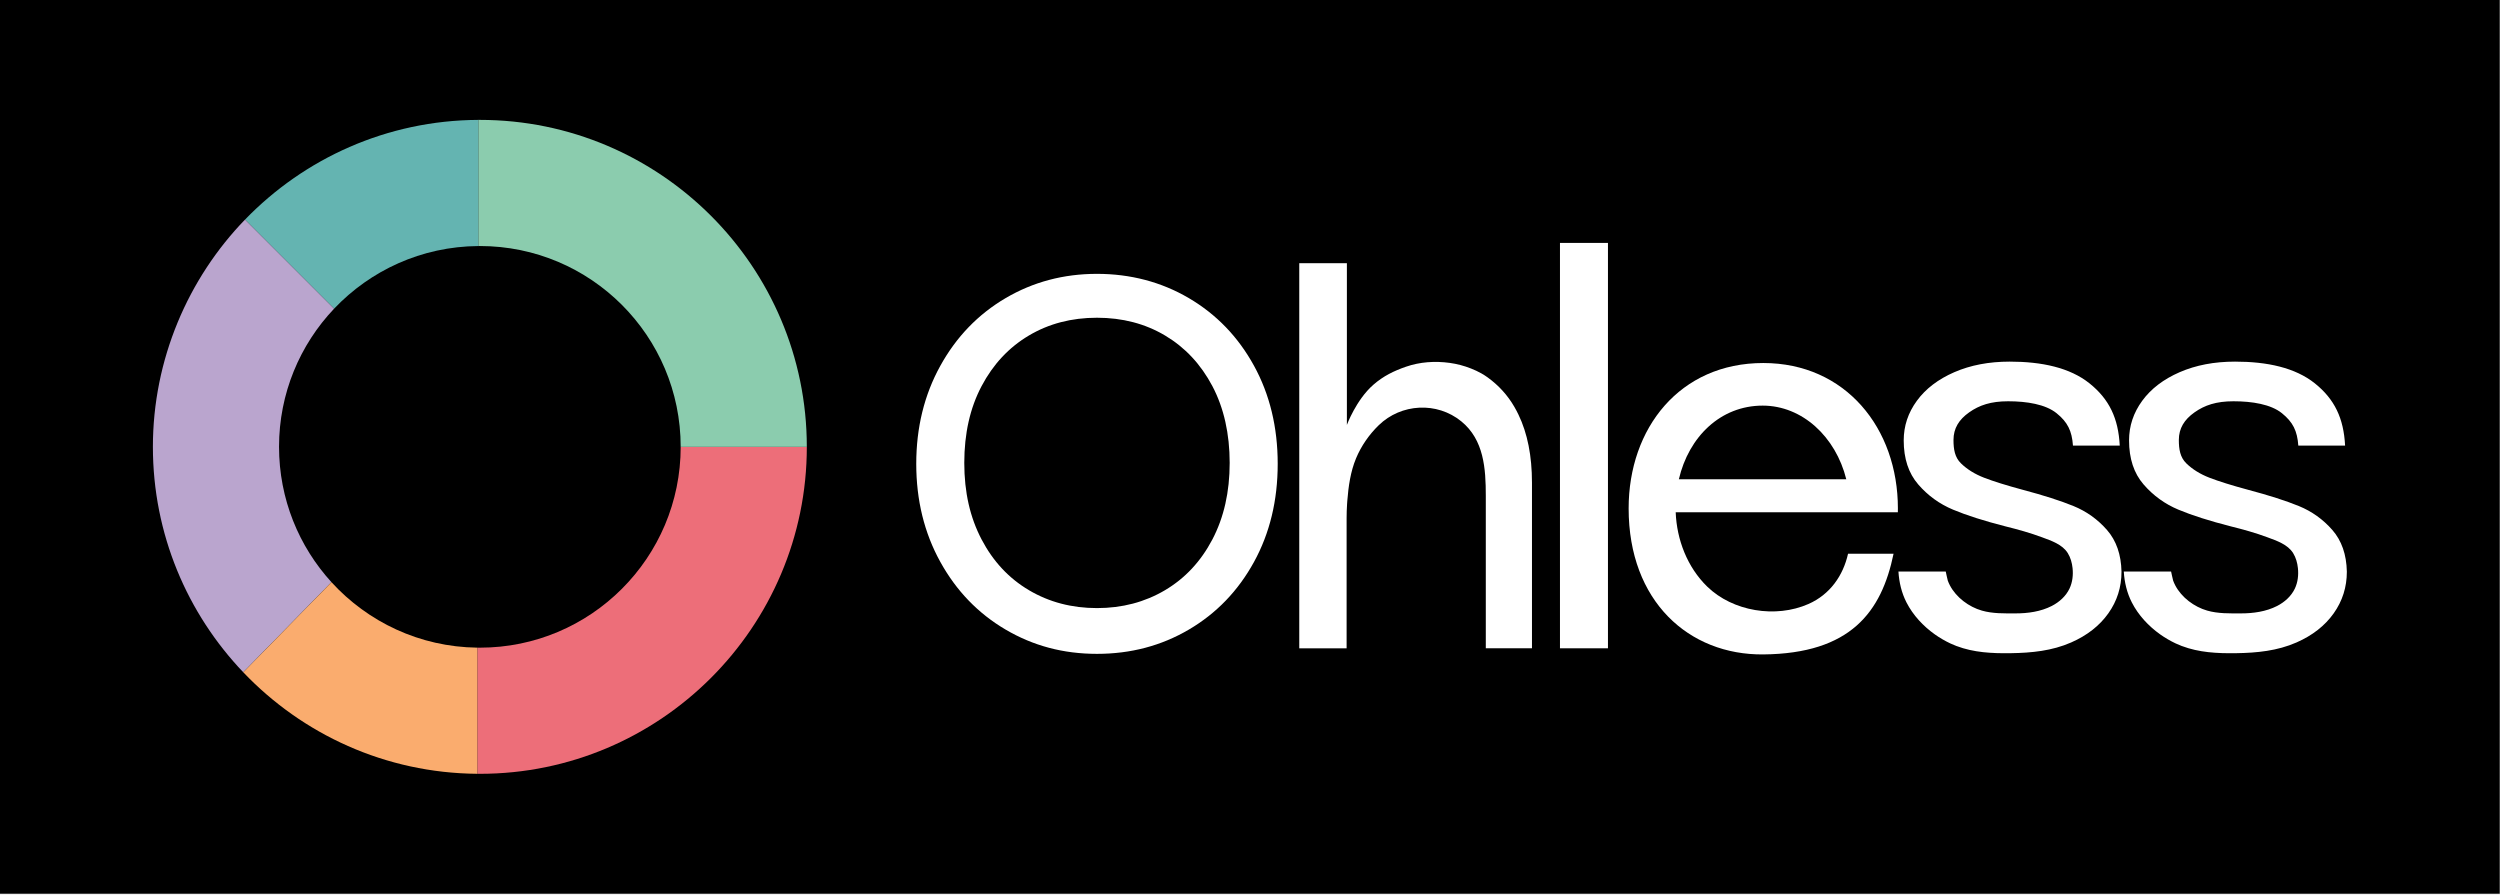
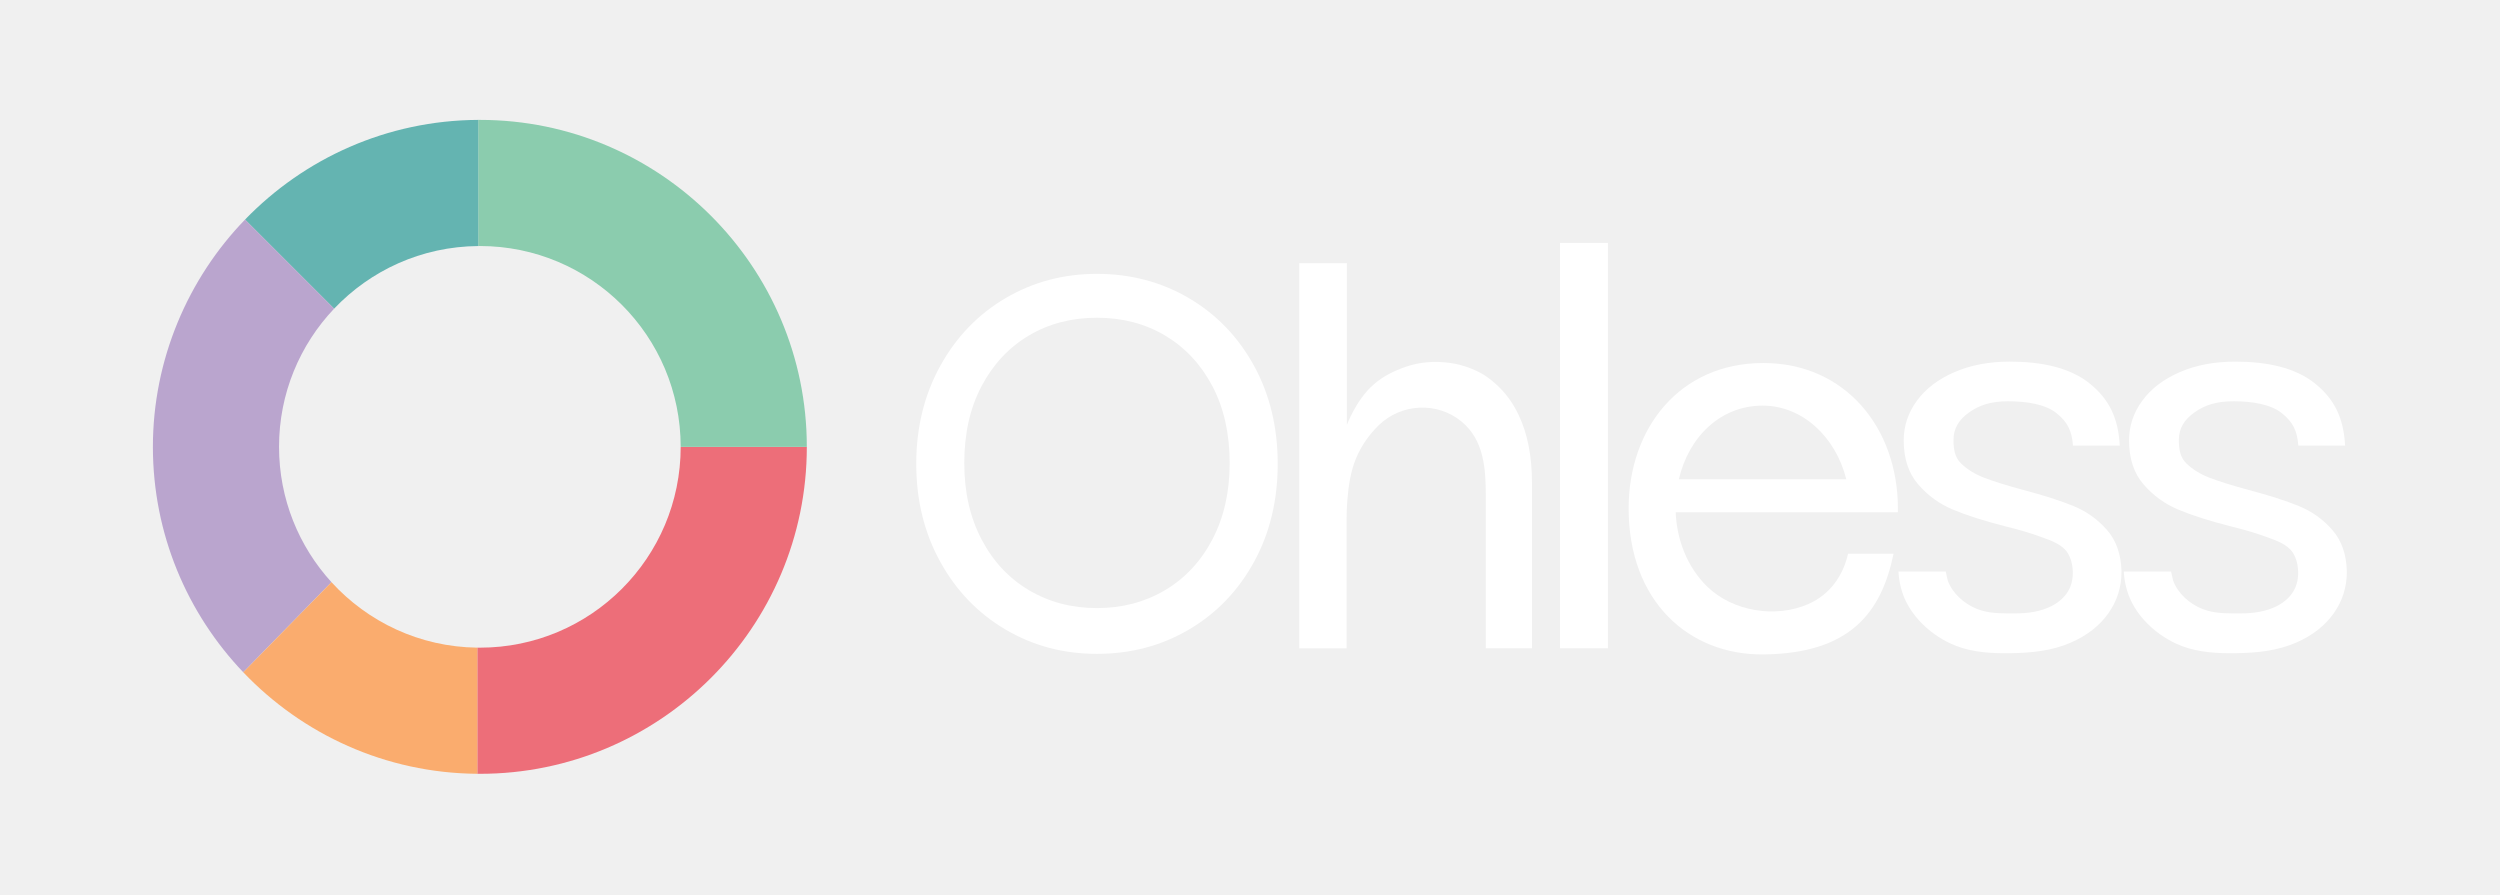
<svg xmlns="http://www.w3.org/2000/svg" width="2729" height="976" viewBox="0 0 2729 976" fill="none">
  <g clip-path="url(#clip0_8018_2381)">
-     <path d="M2728.71 0H0V975.57H2728.71V0Z" fill="black" />
    <path d="M880.73 487.77C880.73 684.57 720.631 844.7 523.831 844.7C522.891 844.7 521.971 844.7 521.021 844.67V706.97C521.961 707 522.881 707 523.831 707C644.891 707 743.04 608.83 743.04 487.77H880.74H880.73Z" fill="#ED6E79" />
    <path d="M880.731 487.77H743.031C743.031 366.71 644.891 268.56 523.821 268.56C523.231 268.56 522.661 268.56 522.061 268.59V130.87H523.821C720.621 130.87 880.721 290.97 880.721 487.77H880.731Z" fill="#8BCCAE" />
    <path d="M522.08 130.87V268.59C460.14 269.05 404.31 295.24 364.73 336.95L267.48 239.7C332.01 173.01 422.27 131.35 522.08 130.87Z" fill="#64B4B1" />
    <path d="M304.6 487.77C304.6 544.66 326.28 596.5 361.81 635.48L265.53 733.84C204.46 669.77 166.9 583.05 166.9 487.77C166.9 392.49 205.24 303.96 267.47 239.7L364.72 336.95C327.46 376.23 304.59 429.34 304.59 487.77H304.6Z" fill="#BAA5CE" />
    <path d="M521.03 706.98V844.68C420.65 843.92 329.98 801.48 265.54 733.85L361.82 635.49C401.35 678.8 457.99 706.2 521.03 706.98Z" fill="#FAAC6E" />
    <path d="M1097.69 687.24C1067.62 669.57 1043.86 644.91 1026.39 613.25C1008.92 581.6 1000.18 545.96 1000.18 506.34C1000.18 466.72 1008.92 431.09 1026.39 399.43C1043.86 367.78 1067.62 343.12 1097.69 325.44C1127.75 307.77 1161 298.93 1197.46 298.93C1233.92 298.93 1267.72 307.77 1297.79 325.44C1327.85 343.12 1351.52 367.68 1368.81 399.14C1386.09 430.6 1394.74 466.34 1394.74 506.34C1394.74 546.34 1386.09 582.08 1368.81 613.54C1351.52 645 1327.85 669.57 1297.79 687.24C1267.72 704.92 1234.28 713.75 1197.46 713.75C1160.64 713.75 1127.75 704.92 1097.69 687.24ZM1271.58 644.34C1293.56 631.38 1310.84 612.87 1323.44 588.84C1336.03 564.81 1342.32 536.98 1342.32 505.31C1342.32 473.64 1336.02 445.34 1323.44 421.5C1310.85 397.67 1293.65 379.26 1271.86 366.29C1250.06 353.33 1225.26 346.84 1197.46 346.84C1169.66 346.84 1144.85 353.33 1123.06 366.29C1101.26 379.26 1084.07 397.67 1071.49 421.5C1058.89 445.34 1052.61 473.28 1052.61 505.31C1052.61 537.34 1058.9 564.81 1071.49 588.84C1084.08 612.87 1101.36 631.37 1123.35 644.34C1145.33 657.31 1170.04 663.79 1197.47 663.79C1224.9 663.79 1249.61 657.31 1271.59 644.34H1271.58Z" fill="white" />
    <path d="M1616.98 407.53C1619.44 408.92 1621.8 410.44 1624.05 412.07C1635.94 420.7 1645.71 431.39 1653.05 444.08C1654.66 446.86 1656.16 449.7 1657.55 452.6C1667.38 472.94 1672.3 497.7 1672.3 526.85V707.68H1621.9V541.33C1621.9 511.67 1619.94 480.16 1595.16 459.95C1568.54 438.25 1529.49 440.41 1505.01 464.2C1494.56 474.35 1485.92 486.75 1480.26 500.32C1474.19 514.89 1471.97 530.91 1470.73 546.55C1470.64 547.64 1470.56 548.72 1470.49 549.81C1470.14 555.1 1469.96 560.4 1469.96 565.71V707.69H1418.28V287.32H1470.26V463.85C1470.26 463.85 1480.27 436.63 1498.94 420.18C1510.09 410.36 1521.89 404.78 1534.7 400.33C1549.99 395.02 1566.45 393.93 1582.5 396.13C1590.51 397.23 1598.38 399.32 1605.89 402.32C1609.67 403.83 1613.44 405.53 1616.98 407.54V407.53Z" fill="white" />
    <path d="M1755.24 265.17V707.68H1702.86V265.17H1755.24Z" fill="white" />
    <path d="M2135.74 705.23C2133.46 704.37 2131.2 703.41 2128.96 702.36C2123.06 699.58 2117.4 696.28 2112.08 692.51C2099.34 683.46 2088.26 671.59 2081.12 657.63C2075.76 647.15 2073.06 635.64 2072.34 623.92H2123.98C2123.98 623.92 2125.9 632.95 2126.2 633.76C2131.36 647.96 2144.29 659.22 2158.1 664.72C2159.83 665.41 2161.6 666.02 2163.4 666.53C2175.26 669.94 2187.9 669.58 2200.12 669.58C2213.58 669.58 2227.65 667.67 2239.75 661.45C2247.92 657.25 2255.14 650.8 2259.07 642.5C2262.35 635.59 2263.22 627.7 2262.41 620.1C2261.8 614.39 2260.24 608.7 2257.21 603.82C2251.29 594.26 2239.25 590.28 2229.19 586.53C2216.15 581.67 2202.68 577.94 2189.18 574.59C2165.77 568.6 2146.67 562.51 2131.91 556.32C2117.13 550.14 2104.47 540.96 2093.92 528.78C2083.36 516.61 2078.09 500.59 2078.09 480.73C2078.09 464.99 2082.88 450.57 2092.48 437.46C2102.07 424.35 2115.69 413.95 2133.35 406.27C2150.99 398.6 2171.14 394.75 2193.79 394.75C2228.7 394.75 2259.42 401.26 2280.92 418.49C2302.41 435.73 2312.38 456.47 2313.92 486.44H2262.85C2261.7 470.33 2257.01 460.79 2244.93 451.04C2232.84 441.3 2212.41 438.03 2192.07 438.03C2173.27 438.03 2160.66 442.27 2149.53 450.14C2138.39 458.01 2132.43 467.56 2132.43 480.29C2132.43 490.41 2133.84 499.2 2140.55 505.75C2147.26 512.31 2155.71 517.55 2165.88 521.49C2176.04 525.42 2190.15 529.83 2208.19 534.7C2230.83 540.7 2249.25 546.6 2263.45 552.4C2277.64 558.21 2289.83 566.92 2300 578.53C2310.16 590.15 2315.44 605.32 2315.83 624.05C2315.83 640.91 2311.03 656.08 2301.44 669.57C2291.84 683.06 2278.32 693.65 2260.86 701.32C2239.98 710.5 2217.69 712.67 2195.11 713.02C2194.88 713.02 2194.66 713.02 2194.43 713.03C2174.42 713.32 2154.46 712.3 2135.76 705.21L2135.74 705.23Z" fill="white" />
    <path d="M2381.73 705.23C2379.45 704.37 2377.19 703.41 2374.95 702.36C2369.05 699.58 2363.39 696.28 2358.07 692.51C2345.33 683.46 2334.25 671.59 2327.11 657.63C2321.75 647.15 2319.05 635.64 2318.33 623.92H2369.97C2369.97 623.92 2371.89 632.95 2372.19 633.76C2377.35 647.96 2390.28 659.22 2404.09 664.72C2405.82 665.41 2407.59 666.02 2409.39 666.53C2421.25 669.94 2433.89 669.58 2446.11 669.58C2459.57 669.58 2473.64 667.67 2485.74 661.45C2493.91 657.25 2501.13 650.8 2505.06 642.5C2508.34 635.59 2509.21 627.7 2508.4 620.1C2507.79 614.39 2506.23 608.7 2503.2 603.82C2497.28 594.26 2485.24 590.28 2475.18 586.53C2462.14 581.67 2448.67 577.94 2435.17 574.59C2411.76 568.6 2392.66 562.51 2377.9 556.32C2363.12 550.14 2350.46 540.96 2339.91 528.78C2329.35 516.61 2324.08 500.59 2324.08 480.73C2324.08 464.99 2328.87 450.57 2338.47 437.46C2348.06 424.35 2361.68 413.95 2379.34 406.27C2396.98 398.6 2417.13 394.75 2439.78 394.75C2474.69 394.75 2505.41 401.26 2526.91 418.49C2548.4 435.73 2558.37 456.47 2559.91 486.44H2508.84C2507.69 470.33 2503 460.79 2490.92 451.04C2478.83 441.3 2458.4 438.03 2438.06 438.03C2419.26 438.03 2406.65 442.27 2395.52 450.14C2384.38 458.01 2378.42 467.56 2378.42 480.29C2378.42 490.41 2379.83 499.2 2386.54 505.75C2393.25 512.31 2401.7 517.55 2411.87 521.49C2422.03 525.42 2436.14 529.83 2454.18 534.7C2476.82 540.7 2495.24 546.6 2509.44 552.4C2523.63 558.21 2535.82 566.92 2545.99 578.53C2556.15 590.15 2561.43 605.32 2561.82 624.05C2561.82 640.91 2557.02 656.08 2547.43 669.57C2537.83 683.06 2524.31 693.65 2506.85 701.32C2485.97 710.5 2463.68 712.67 2441.1 713.02C2440.87 713.02 2440.65 713.02 2440.42 713.03C2420.41 713.32 2400.45 712.3 2381.75 705.21L2381.73 705.23Z" fill="white" />
    <path d="M2071.74 555C2071.74 467.33 2014.52 396.27 1924.78 396.27C1833.62 396.27 1777.82 467.33 1777.82 555C1777.82 656.43 1843.62 715.13 1924.78 714.37C2020.21 713.48 2053.89 667.94 2067.01 604.47H2017.33C2011.98 628.28 1997.7 648.96 1974.02 659.36C1938.35 675.05 1891.54 667.51 1863.59 640.33C1841.88 619.19 1830.33 589.19 1829.19 559.17H2071.7C2071.73 557.79 2071.73 556.39 2071.73 555.01L2071.74 555ZM1832.64 523.17C1843.44 476.76 1878.16 442.77 1924.14 442.77C1967.34 442.77 2003.87 476.76 2015.4 523.17H1832.64Z" fill="white" />
  </g>
  <defs>
    <clipPath id="clip0_8018_2381">
      <rect width="2728.71" height="975.57" fill="white" />
    </clipPath>
  </defs>
</svg>
